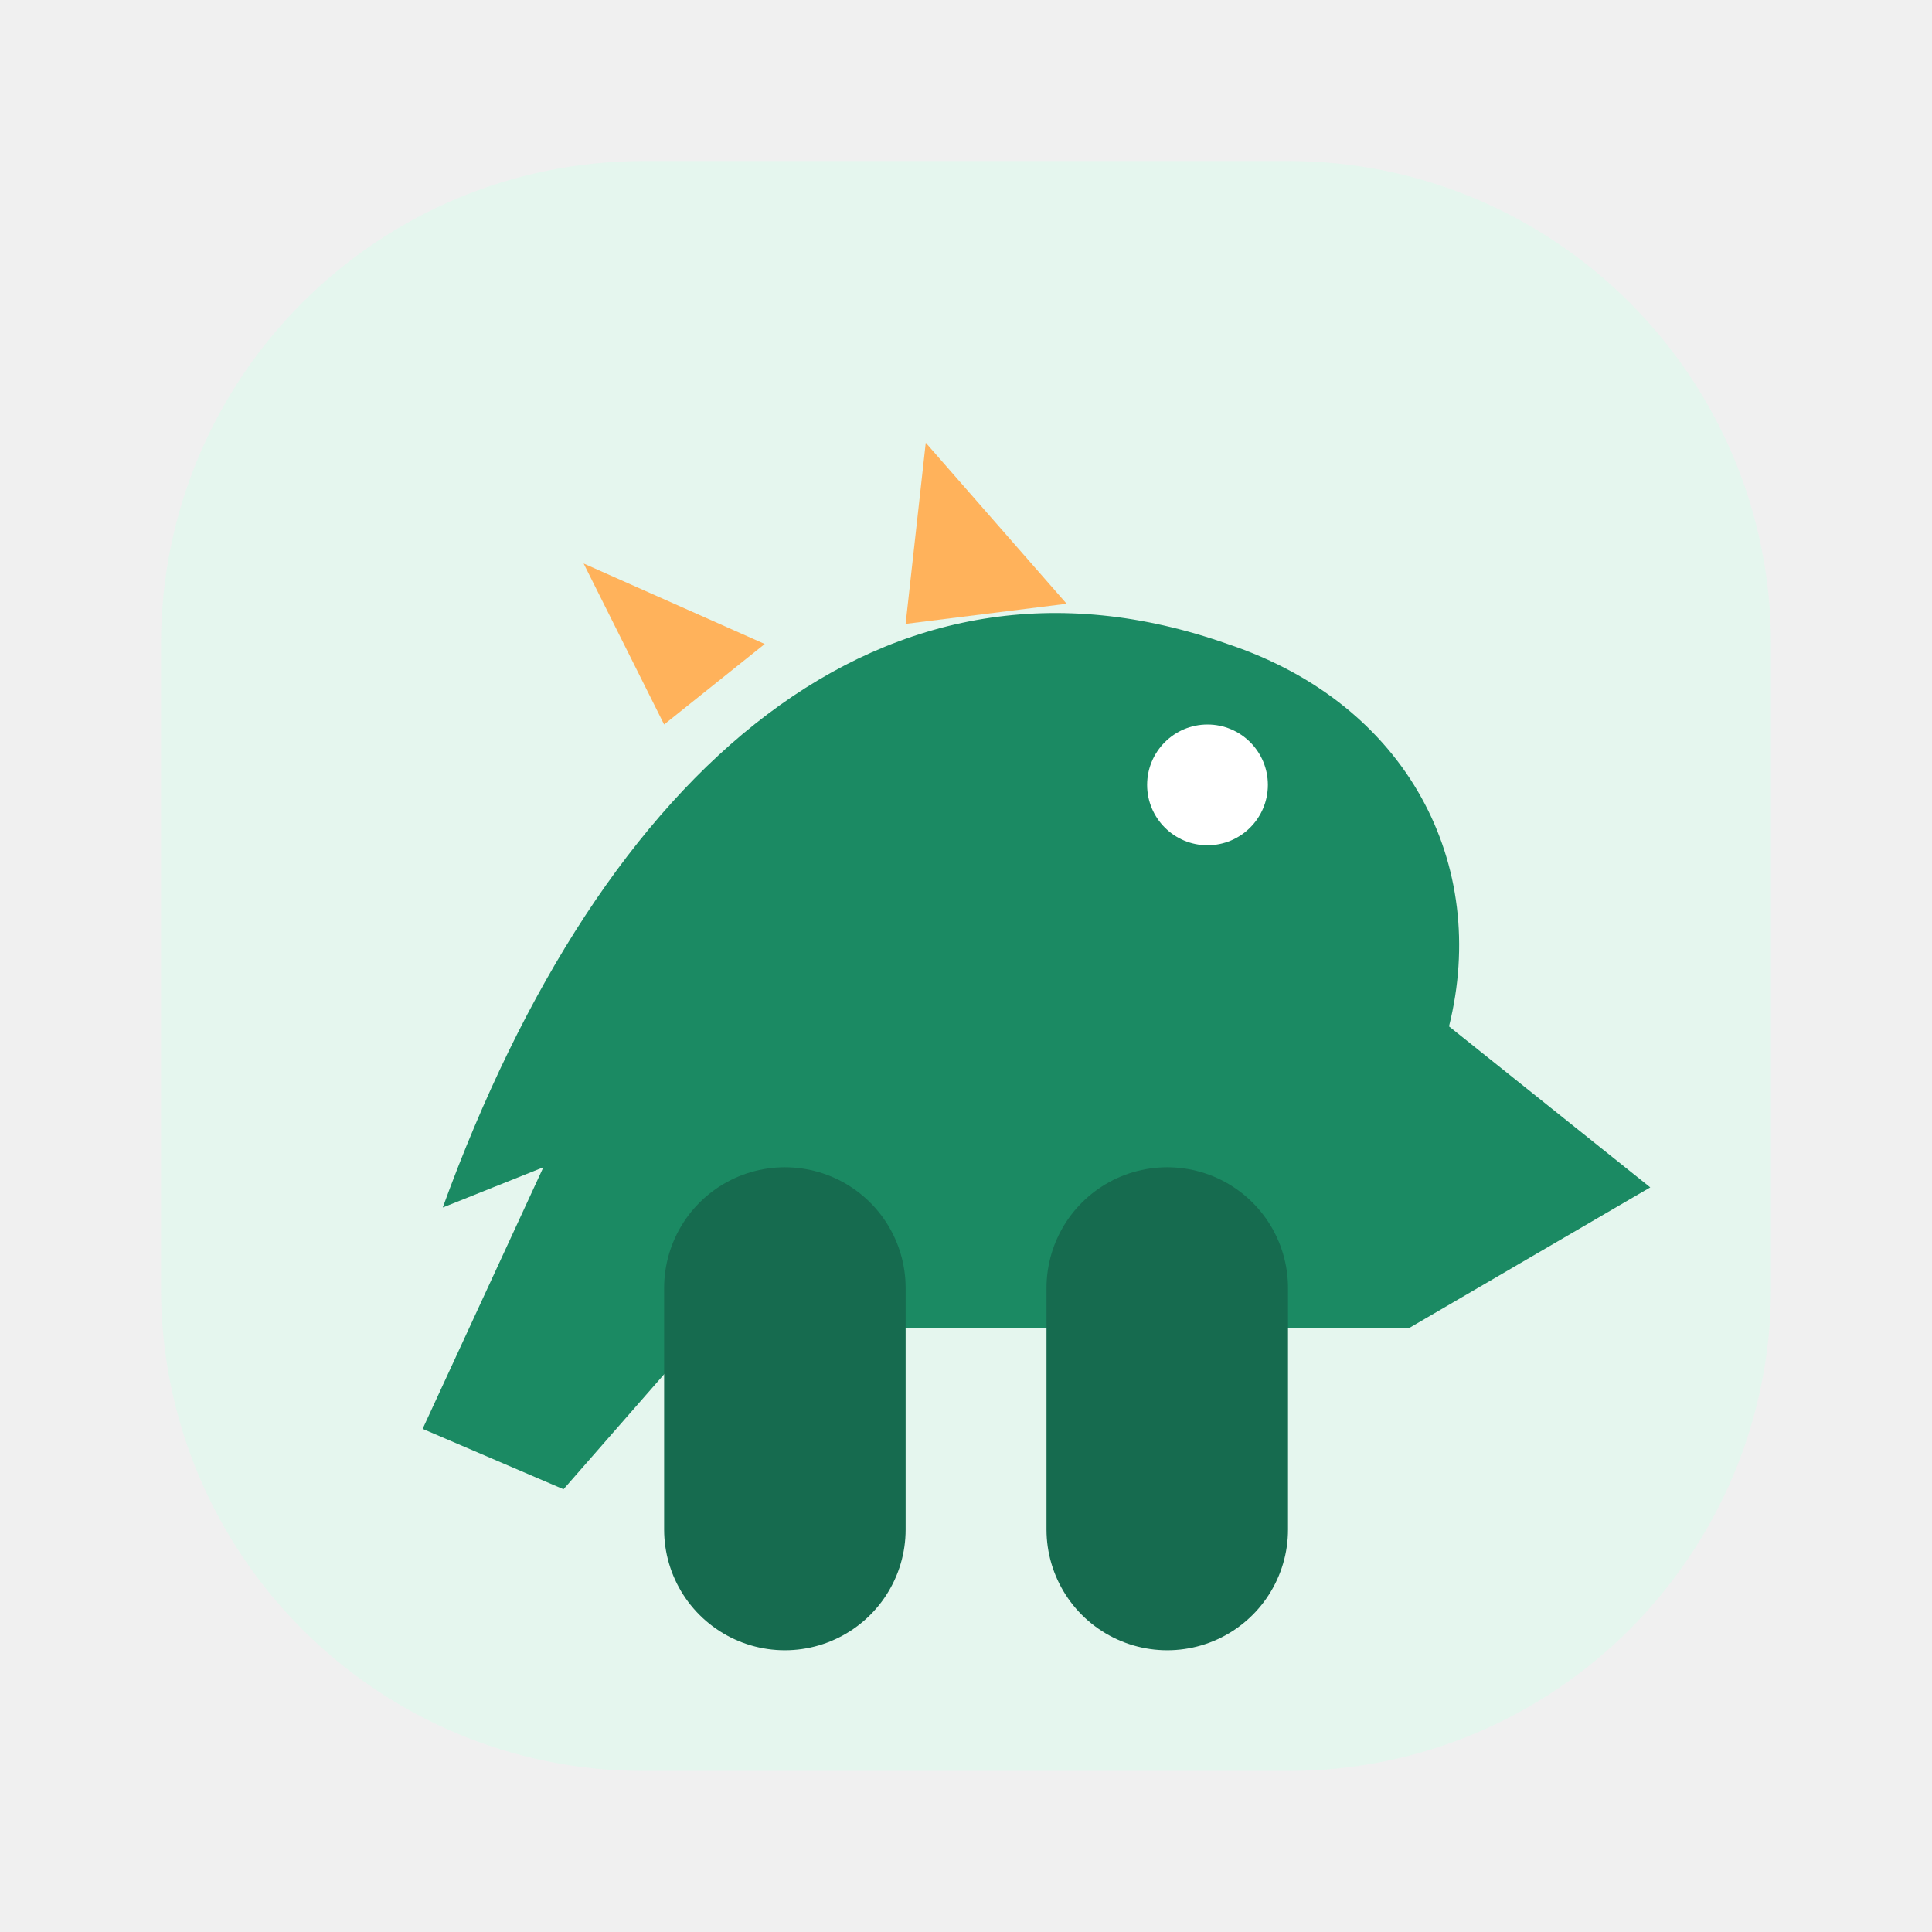
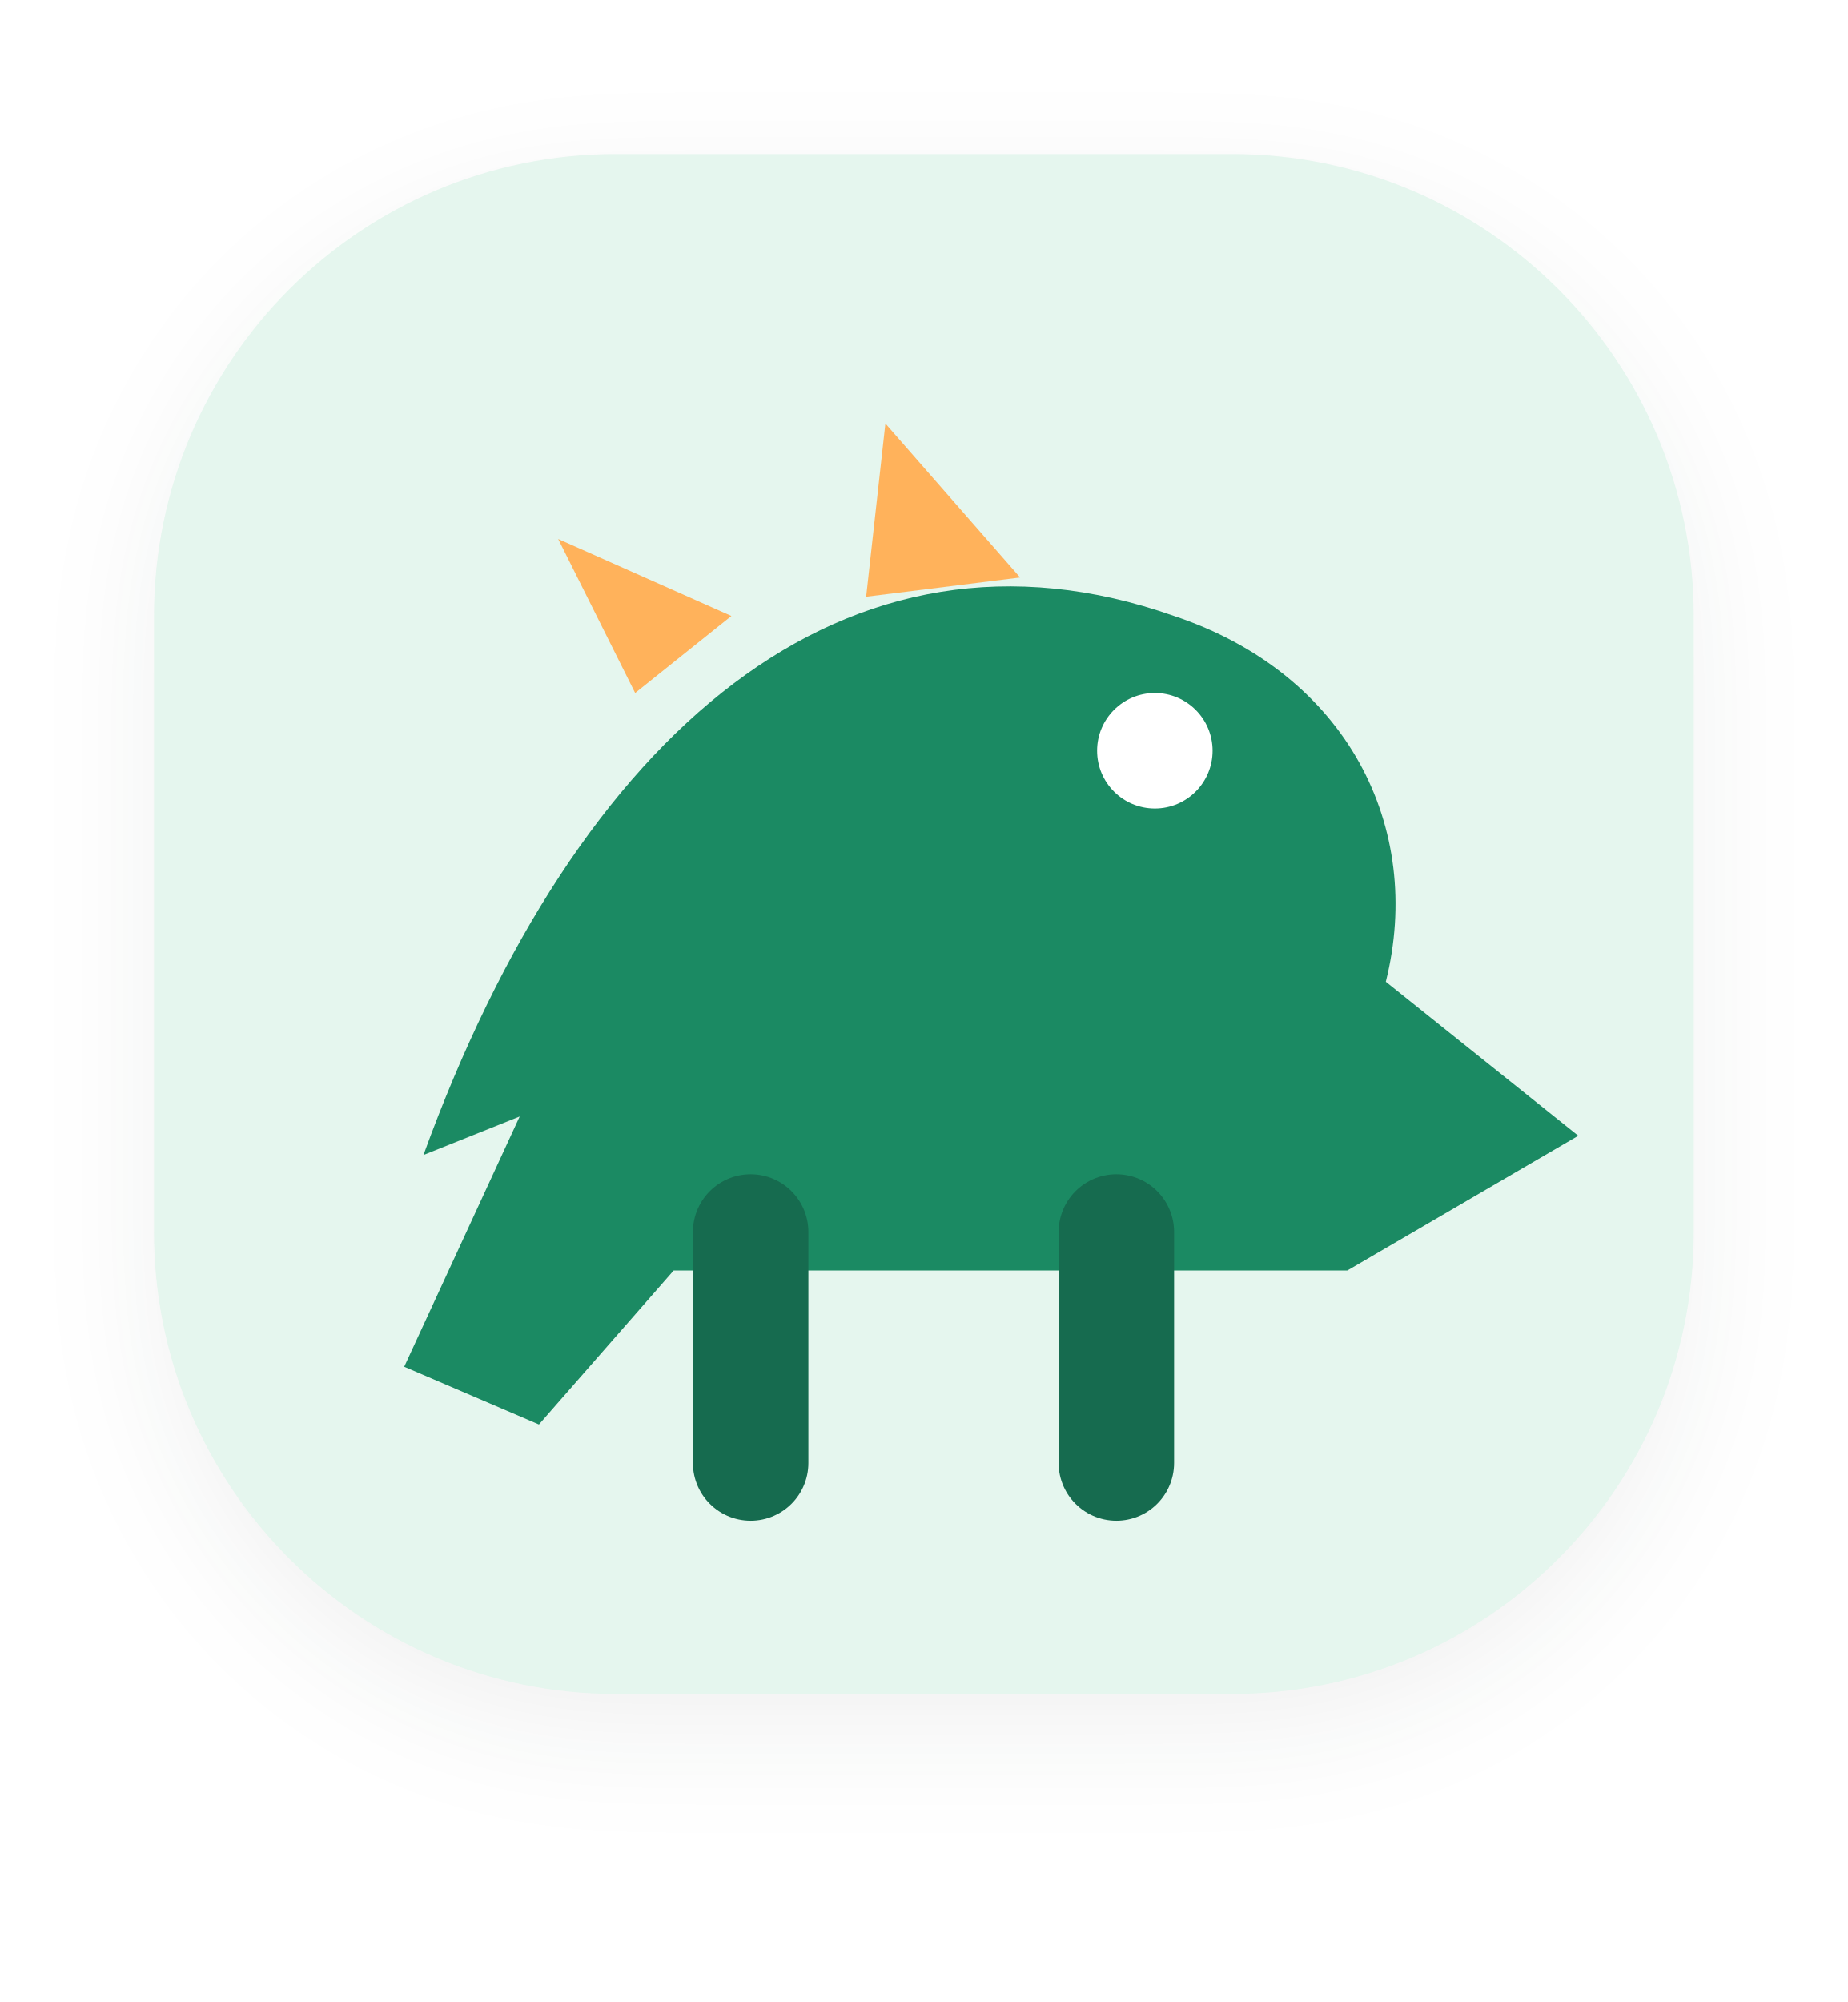
- <svg xmlns="http://www.w3.org/2000/svg" preserveAspectRatio="none" overflow="visible" style="display: block;" width="48" height="48" viewBox="0 0 48 48" fill="none">
-   <g id="Frame">
-     <path id="Vector" d="M32 4H16C9.373 4 4 9.373 4 16V32C4 38.627 9.373 44 16 44H32C38.627 44 44 38.627 44 32V16C44 9.373 38.627 4 32 4Z" fill="#E5F6EE" />
-     <path id="Vector_2" d="M11 30C15 19 22 13 30.5 16C35 17.5 37 21.5 36 25.5L41 29.5L35 33H17.5L14 37L10.5 35.5L13.5 29L11 30Z" fill="#1B8A63" />
-     <path id="Vector_3" d="M30 21C30.828 21 31.5 20.328 31.5 19.5C31.5 18.672 30.828 18 30 18C29.172 18 28.5 18.672 28.5 19.5C28.5 20.328 29.172 21 30 21Z" fill="white" />
-     <g id="Vector_4">
-       <path d="M19.5 32V38ZM29 32V38Z" fill="black" />
-       <path d="M19.5 32V38M29 32V38" stroke="#166B4F" stroke-width="6" stroke-linecap="round" />
+ <svg xmlns="http://www.w3.org/2000/svg" width="96" height="104" viewBox="0 0 96 104" fill="none">
+   <rect width="96" height="104" fill="#F5F5F5" />
+   <g id="01_ICON &amp; ILLUSTRATION">
+     <path d="M-152 -2401C-152 -2402.1 -151.105 -2403 -150 -2403H2046C2047.1 -2403 2048 -2402.1 2048 -2401V3095C2048 3096.1 2047.1 3097 2046 3097H-150C-151.105 3097 -152 3096.1 -152 3095V-2401Z" fill="white" />
+     <path d="M-150 -2403V-2402H2046V-2403V-2404H-150V-2403ZM2048 -2401H2047V3095H2048H2049V-2401H2048ZM2046 3097V3096H-150V3097V3098H2046V3097ZM-152 3095H-151V-2401H-152H-153V3095H-152ZM-150 3097V3096C-150.552 3096 -151 3095.55 -151 3095H-152H-153C-153 3096.66 -151.657 3098 -150 3098V3097ZM2048 3095H2047C2047 3095.55 2046.55 3096 2046 3096V3097V3098C2047.66 3098 2049 3096.66 2049 3095H2048ZM2046 -2403V-2402C2046.55 -2402 2047 -2401.55 2047 -2401H2048H2049C2049 -2402.66 2047.66 -2404 2046 -2404V-2403ZM-150 -2403V-2404C-151.657 -2404 -153 -2402.66 -153 -2401H-152H-151C-151 -2401.55 -150.552 -2402 -150 -2402V-2403Z" fill="black" fill-opacity="0.1" />
+     <g id="DS / ILLUSTRATION LIBRARY">
+       <rect width="1800" height="3167" transform="translate(-72 -1359)" fill="#FFFCF7" />
+       <g id="Illustration Section / Topic">
+         <rect x="-24" y="-76" width="1704" height="790" rx="24" fill="white" />
+         <g id="Component Grid">
+           <rect width="1656" height="690" fill="white" />
+           <g id="Topic / Nature">
+             <rect width="480" height="122" fill="white" />
+             <g id="Doc/Illustration/Topic/Nature/Dinosaur" clip-path="url(#clip0_53_97)">
+               <rect width="96" height="122" fill="white" />
+               <g id="Illustration/Topic/Nature/Dinosaur" filter="url(#filter0_d_53_97)">
+                 <g id="Frame">
+                   <path id="Vector" d="M64 8H32C18.745 8 8 18.745 8 32V64C8 77.255 18.745 88 32 88H64C77.255 88 88 77.255 88 64V32C88 18.745 77.255 8 64 8Z" fill="#E5F6EE" />
+                   <path id="Vector_2" d="M22 60C30 38 44 26 61 32C70 35 74 43 72 51L82 59L70 66H35L28 74L21 71L27 58L22 60Z" fill="#1B8A63" />
+                   <path id="Vector_3" d="M60 42C61.657 42 63 40.657 63 39C63 37.343 61.657 36 60 36C58.343 36 57 37.343 57 39C57 40.657 58.343 42 60 42Z" fill="white" />
+                   <g id="Vector_4">
+                     <path d="M39 64V76V64ZM58 64V76V64Z" fill="black" />
+                     <path d="M39 64V76M58 64V76" stroke="#166B4F" stroke-width="6" stroke-linecap="round" />
+                   </g>
+                   <path id="Vector_5" d="M33 36L29 28L38 32M45 31L46 22L53 30" fill="#FFB25B" />
+                 </g>
+               </g>
+             </g>
+           </g>
+         </g>
+       </g>
    </g>
-     <path id="Vector_5" d="M16.5 18L14.5 14L19 16M22.5 15.5L23 11L26.5 15" fill="#FFB25B" />
  </g>
+   <defs>
+     <filter id="filter0_d_53_97" x="-6" y="-4" width="108" height="108" filterUnits="userSpaceOnUse" color-interpolation-filters="sRGB">
+       <feFlood flood-opacity="0" result="BackgroundImageFix" />
+       <feColorMatrix in="SourceAlpha" type="matrix" values="0 0 0 0 0 0 0 0 0 0 0 0 0 0 0 0 0 0 127 0" result="hardAlpha" />
+       <feOffset dy="2" />
+       <feGaussianBlur stdDeviation="3" />
+       <feColorMatrix type="matrix" values="0 0 0 0 0.08 0 0 0 0 0.13 0 0 0 0 0.1 0 0 0 0.06 0" />
+       <feBlend mode="normal" in2="BackgroundImageFix" result="effect1_dropShadow_53_97" />
+       <feBlend mode="normal" in="SourceGraphic" in2="effect1_dropShadow_53_97" result="shape" />
+     </filter>
+     <clipPath id="clip0_53_97">
+       <rect width="96" height="122" fill="white" />
+     </clipPath>
+   </defs>
</svg>
